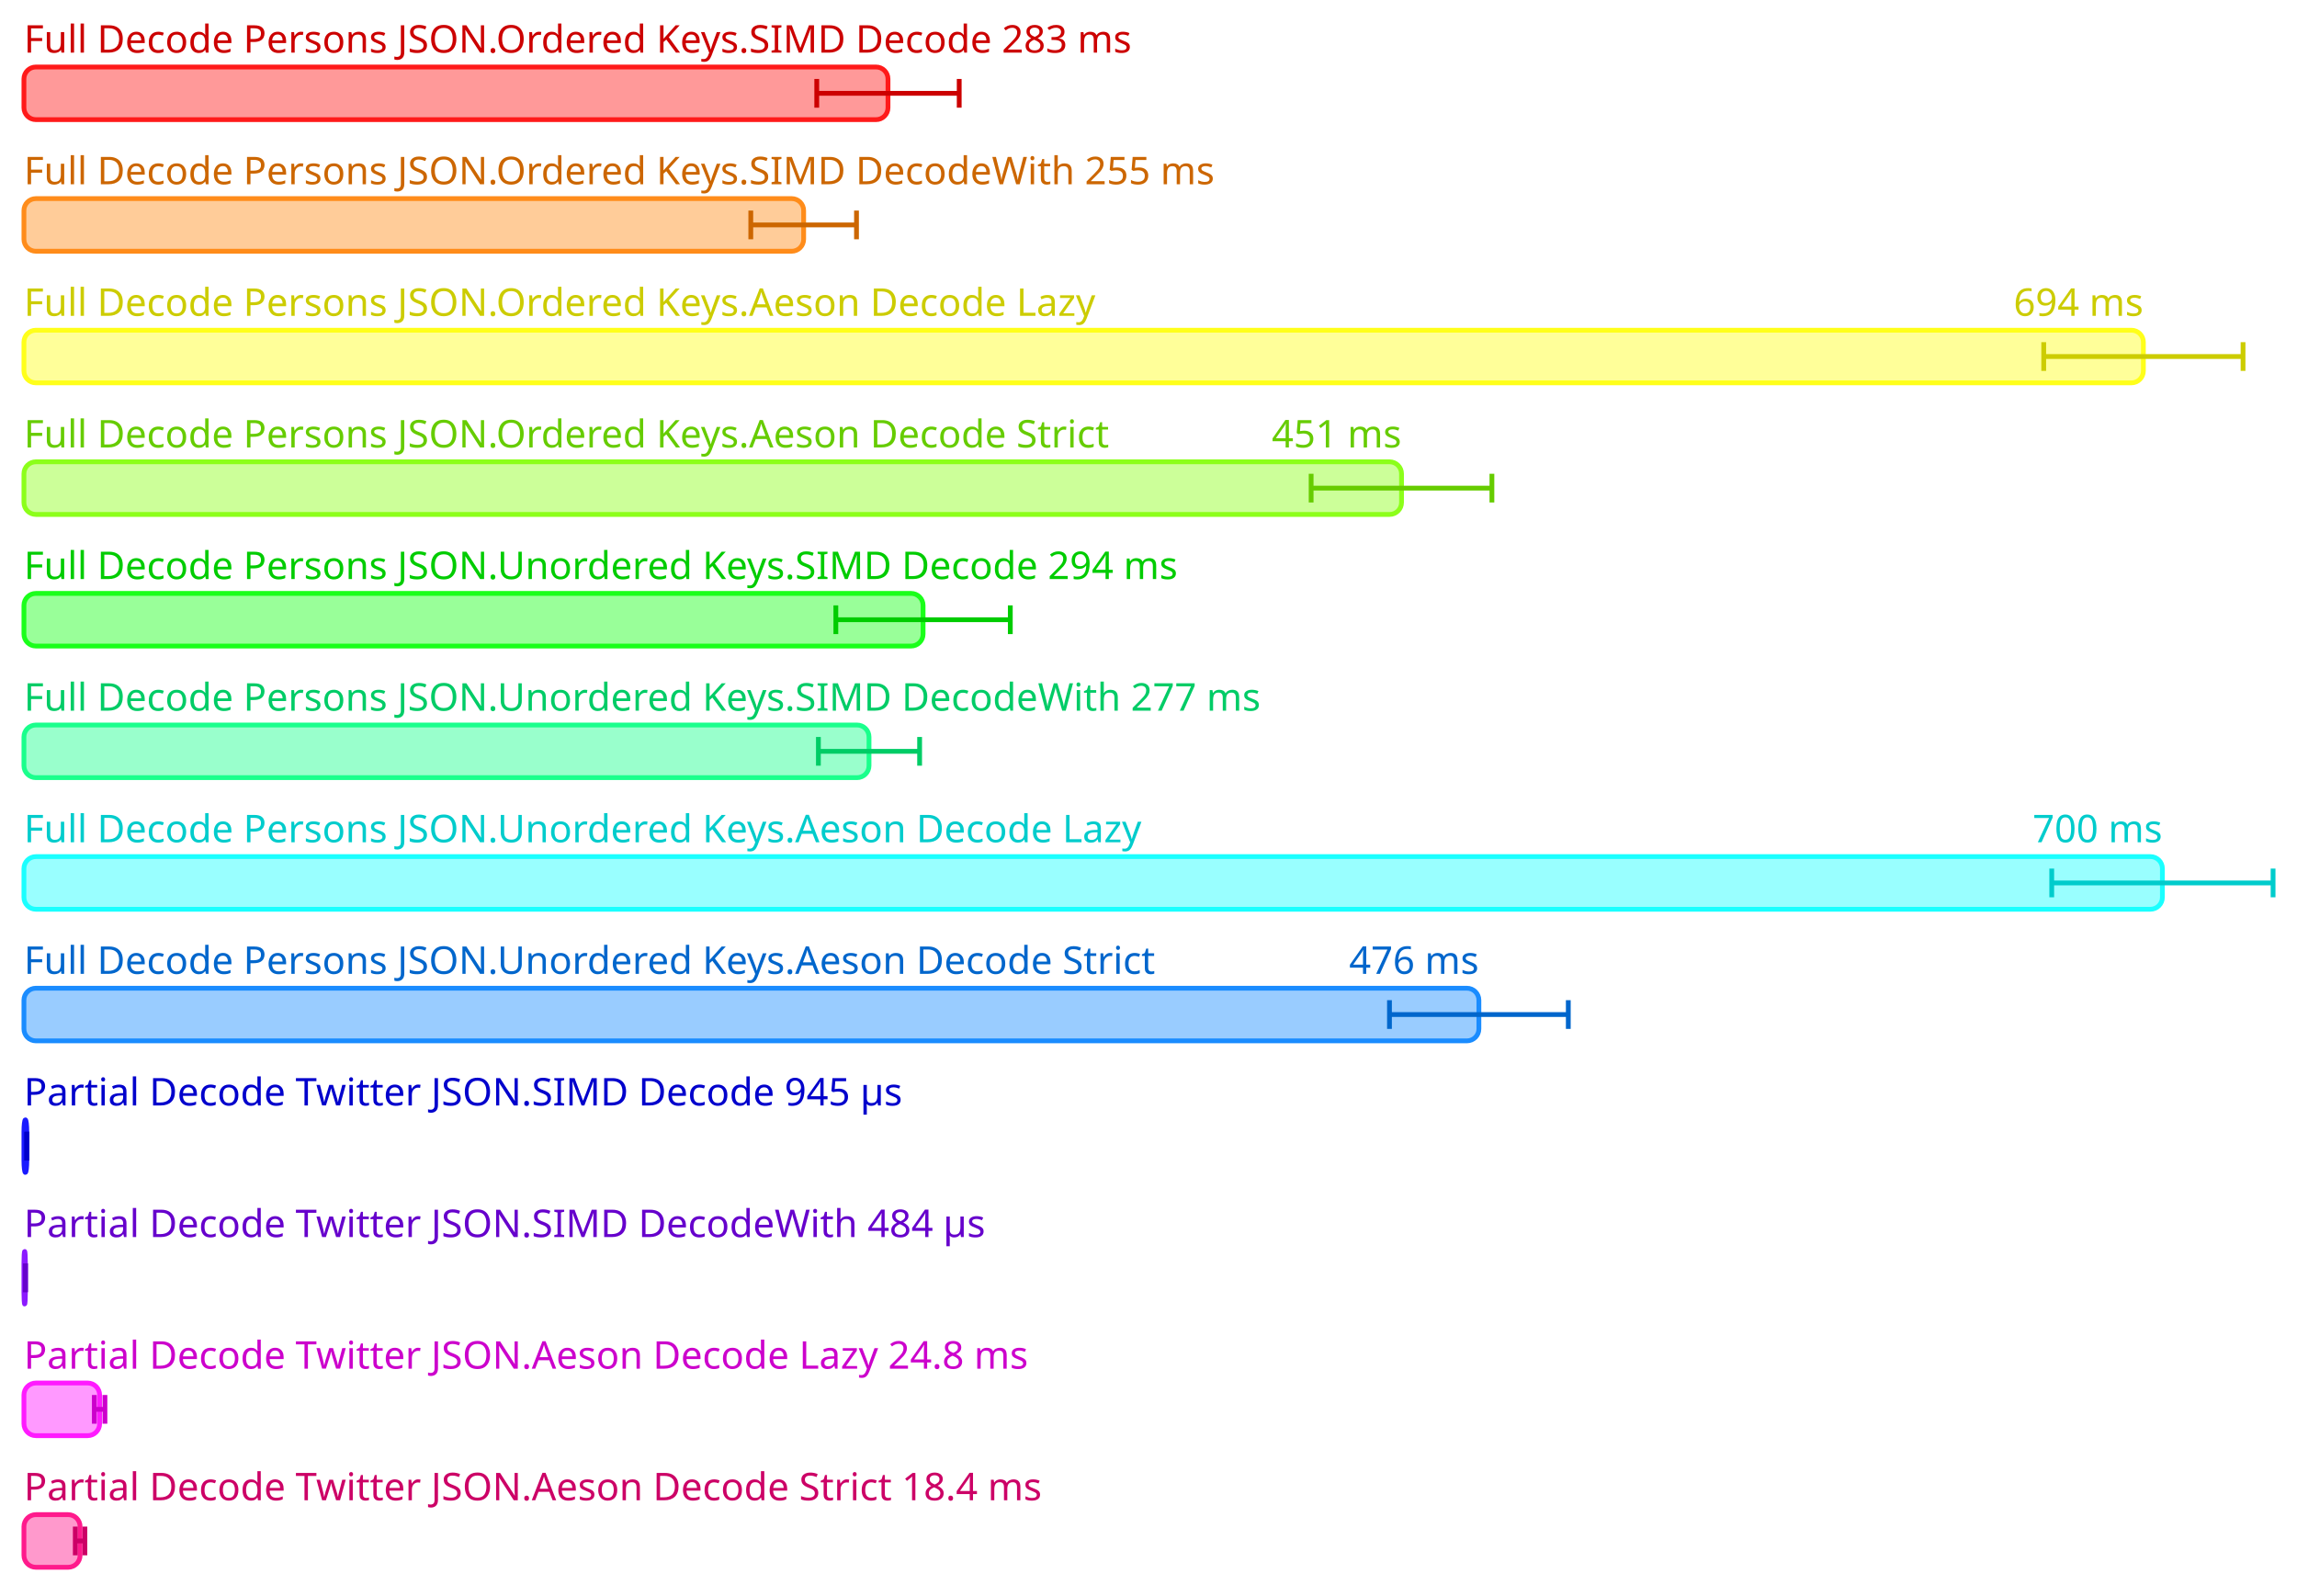
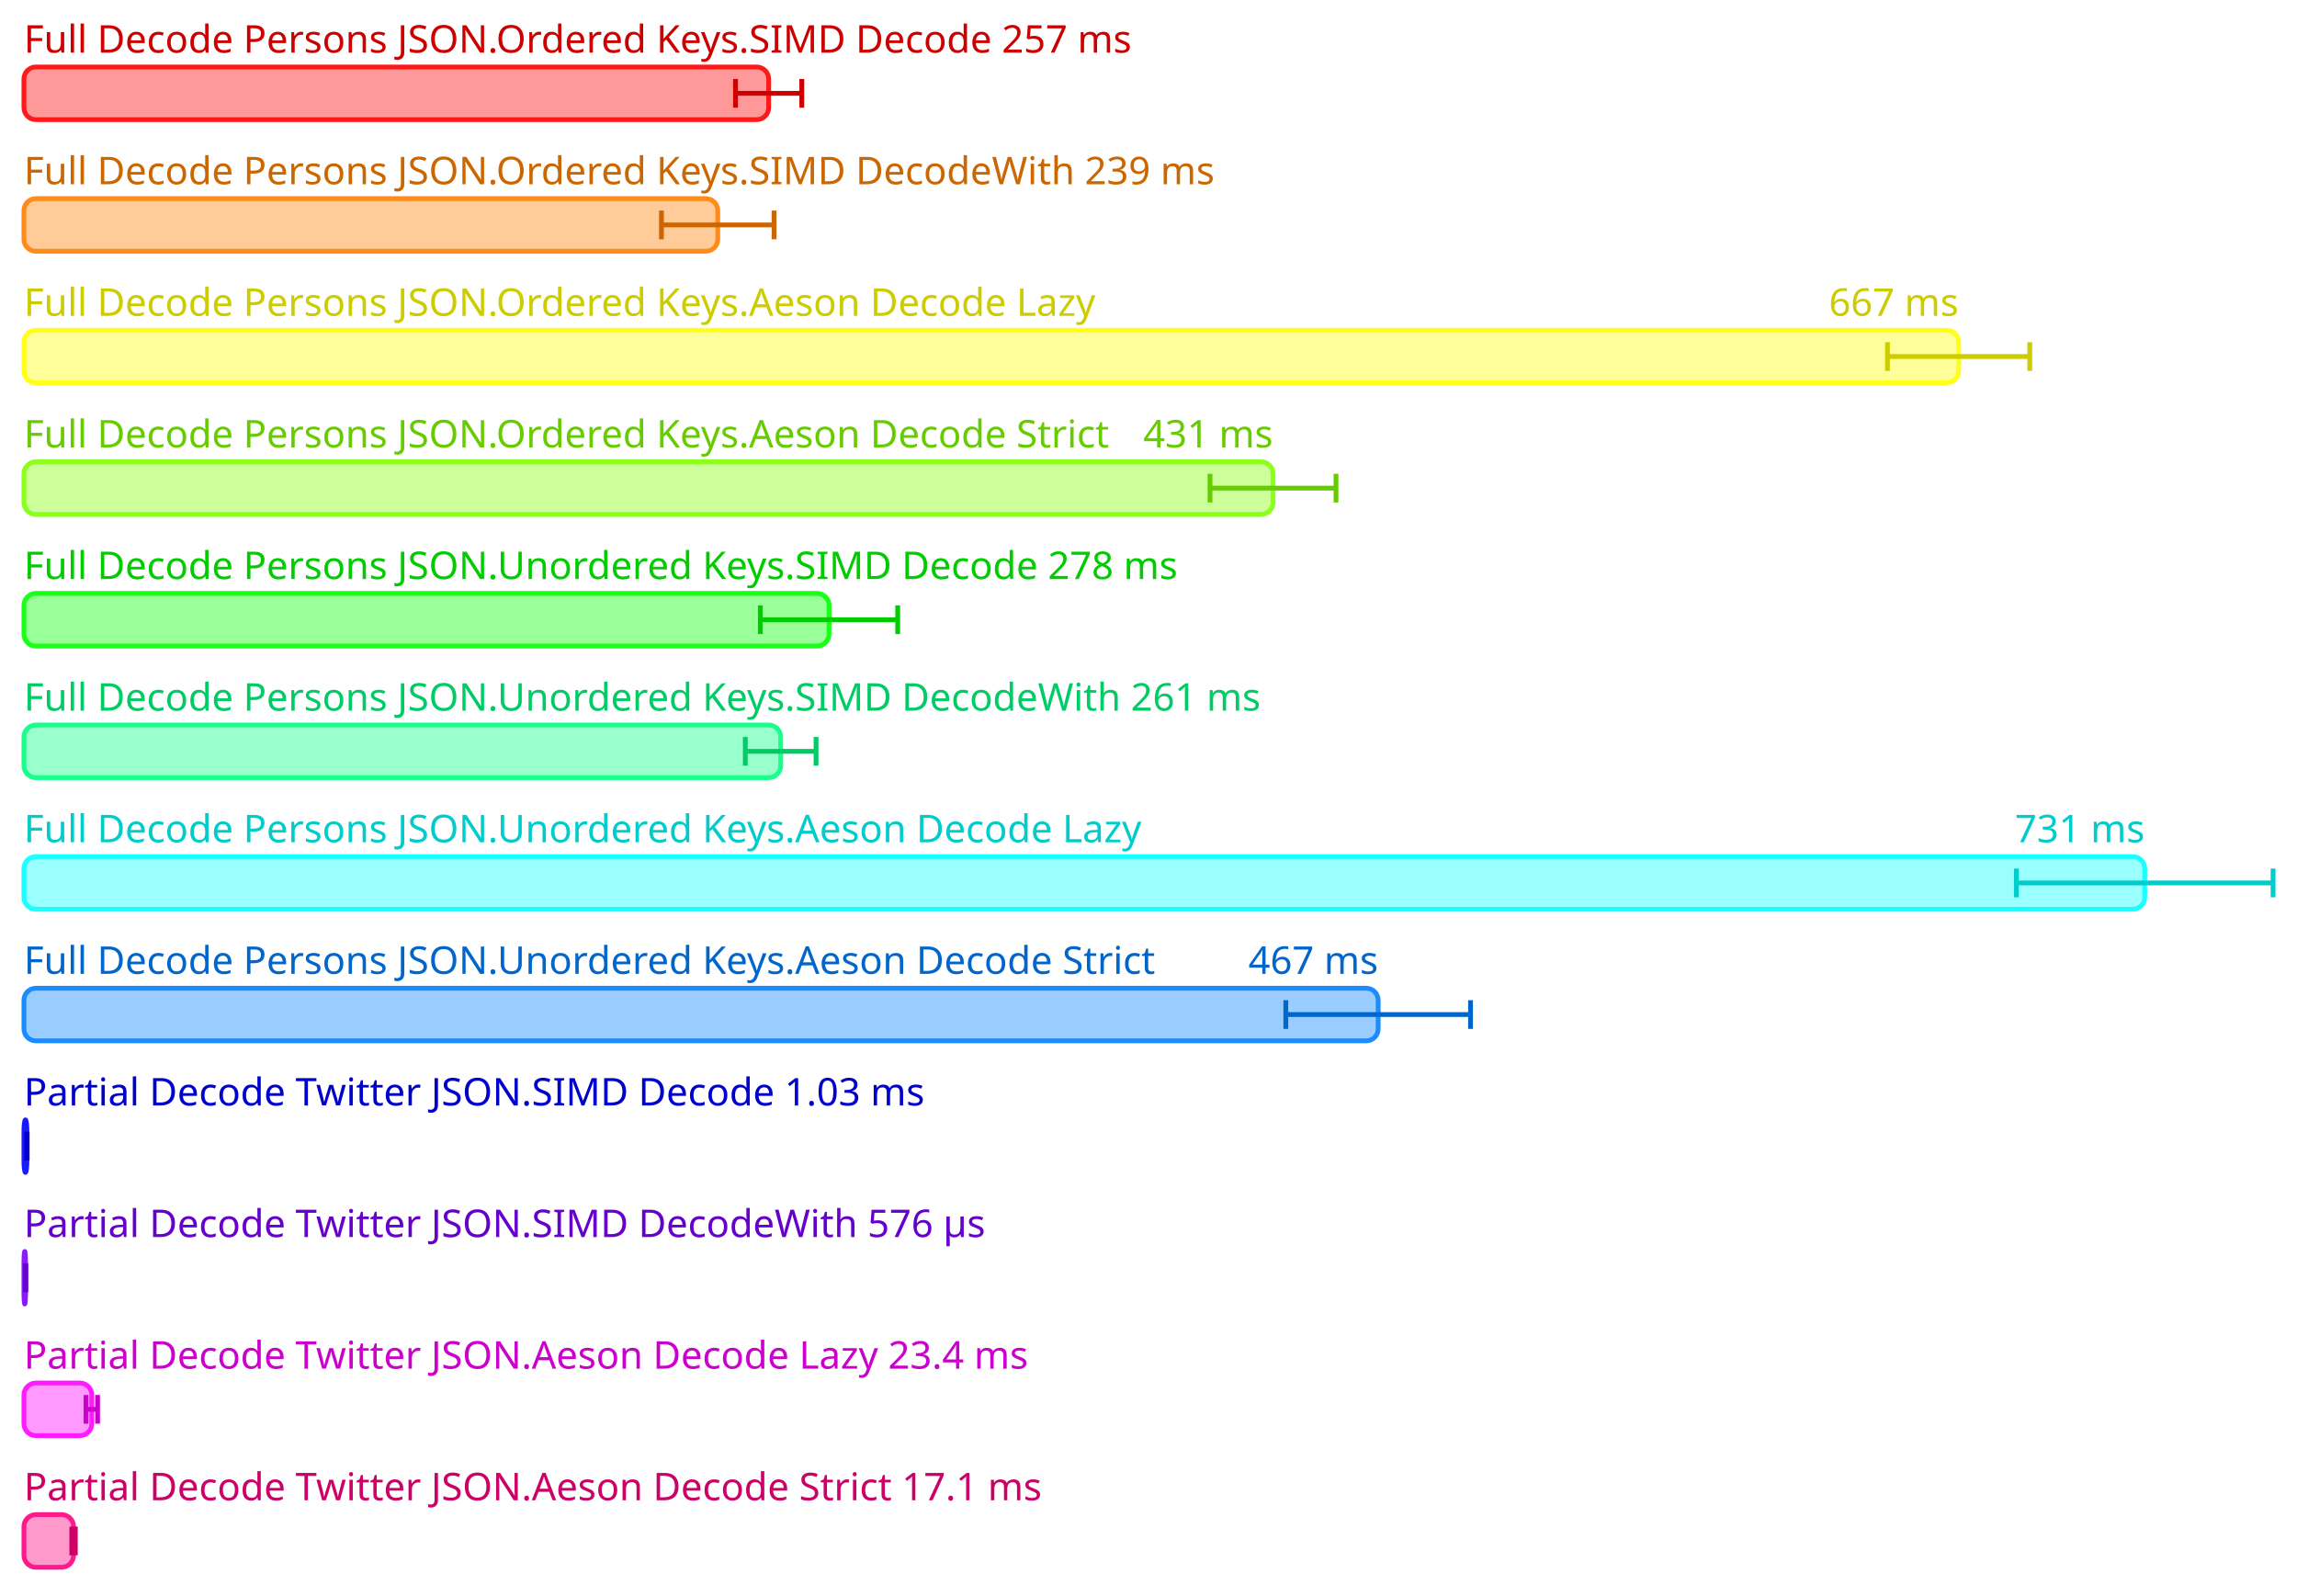
<svg xmlns="http://www.w3.org/2000/svg" height="667" width="960.0" font-size="16" font-family="sans-serif" stroke-width="2">
  <g transform="translate(10.0 0)">
-     <text fill="hsl(0, 100%, 40%)" y="22">Full Decode Persons JSON.Ordered Keys.SIMD Decode 283  ms</text>
+     <text fill="hsl(0, 100%, 40%)" y="22">Full Decode Persons JSON.Ordered Keys.SIMD Decode 257  ms</text>
    <g>
-       <rect y="28" rx="5" height="22" width="361.121" fill="hsl(0, 100%, 80%)" stroke="hsl(0, 100%, 55%)" />
+       <rect y="28" rx="5" height="22" width="311.244" fill="hsl(0, 100%, 80%)" stroke="hsl(0, 100%, 55%)" />
      <g stroke="hsl(0, 100%, 40%)">
-         <line x1="331.352" x2="390.889" y1="39" y2="39" />
-         <line x1="331.352" x2="331.352" y1="33" y2="45" />
-         <line x1="390.889" x2="390.889" y1="33" y2="45" />
+         <line x1="297.397" x2="325.092" y1="39" y2="39" />
+         <line x1="297.397" x2="297.397" y1="33" y2="45" />
+         <line x1="325.092" x2="325.092" y1="33" y2="45" />
      </g>
    </g>
-     <text fill="hsl(30, 100%, 40%)" y="77">Full Decode Persons JSON.Ordered Keys.SIMD DecodeWith 255  ms</text>
+     <text fill="hsl(30, 100%, 40%)" y="77">Full Decode Persons JSON.Ordered Keys.SIMD DecodeWith 239  ms</text>
    <g>
-       <rect y="83" rx="5" height="22" width="325.872" fill="hsl(30, 100%, 80%)" stroke="hsl(30, 100%, 55%)" />
+       <rect y="83" rx="5" height="22" width="289.977" fill="hsl(30, 100%, 80%)" stroke="hsl(30, 100%, 55%)" />
      <g stroke="hsl(30, 100%, 40%)">
-         <line x1="303.782" x2="347.961" y1="94" y2="94" />
-         <line x1="303.782" x2="303.782" y1="88" y2="100" />
-         <line x1="347.961" x2="347.961" y1="88" y2="100" />
+         <line x1="266.443" x2="313.511" y1="94" y2="94" />
+         <line x1="266.443" x2="266.443" y1="88" y2="100" />
+         <line x1="313.511" x2="313.511" y1="88" y2="100" />
      </g>
    </g>
    <g fill="hsl(60, 100%, 40%)">
      <text y="132">Full Decode Persons JSON.Ordered Keys.Aeson Decode Lazy</text>
-       <text y="132" x="885.796" text-anchor="end">694  ms</text>
+       <text y="132" x="808.576" text-anchor="end">667  ms</text>
    </g>
    <g>
-       <rect y="138" rx="5" height="22" width="885.796" fill="hsl(60, 100%, 80%)" stroke="hsl(60, 100%, 55%)" />
+       <rect y="138" rx="5" height="22" width="808.576" fill="hsl(60, 100%, 80%)" stroke="hsl(60, 100%, 55%)" />
      <g stroke="hsl(60, 100%, 40%)">
-         <line x1="844.14" x2="927.451" y1="149" y2="149" />
-         <line x1="844.14" x2="844.14" y1="143" y2="155" />
-         <line x1="927.451" x2="927.451" y1="143" y2="155" />
+         <line x1="778.843" x2="838.309" y1="149" y2="149" />
+         <line x1="778.843" x2="778.843" y1="143" y2="155" />
+         <line x1="838.309" x2="838.309" y1="143" y2="155" />
      </g>
    </g>
    <g fill="hsl(90, 100%, 40%)">
      <text y="187">Full Decode Persons JSON.Ordered Keys.Aeson Decode Strict</text>
-       <text y="187" x="575.747" text-anchor="end">451  ms</text>
+       <text y="187" x="522.039" text-anchor="end">431  ms</text>
    </g>
    <g>
-       <rect y="193" rx="5" height="22" width="575.747" fill="hsl(90, 100%, 80%)" stroke="hsl(90, 100%, 55%)" />
+       <rect y="193" rx="5" height="22" width="522.039" fill="hsl(90, 100%, 80%)" stroke="hsl(90, 100%, 55%)" />
      <g stroke="hsl(90, 100%, 40%)">
-         <line x1="537.969" x2="613.524" y1="204" y2="204" />
-         <line x1="537.969" x2="537.969" y1="198" y2="210" />
-         <line x1="613.524" x2="613.524" y1="198" y2="210" />
+         <line x1="495.708" x2="548.369" y1="204" y2="204" />
+         <line x1="495.708" x2="495.708" y1="198" y2="210" />
+         <line x1="548.369" x2="548.369" y1="198" y2="210" />
      </g>
    </g>
-     <text fill="hsl(120, 100%, 40%)" y="242">Full Decode Persons JSON.Unordered Keys.SIMD Decode 294  ms</text>
+     <text fill="hsl(120, 100%, 40%)" y="242">Full Decode Persons JSON.Unordered Keys.SIMD Decode 278  ms</text>
    <g>
-       <rect y="248" rx="5" height="22" width="375.786" fill="hsl(120, 100%, 80%)" stroke="hsl(120, 100%, 55%)" />
+       <rect y="248" rx="5" height="22" width="336.477" fill="hsl(120, 100%, 80%)" stroke="hsl(120, 100%, 55%)" />
      <g stroke="hsl(120, 100%, 40%)">
-         <line x1="339.331" x2="412.241" y1="259" y2="259" />
-         <line x1="339.331" x2="339.331" y1="253" y2="265" />
-         <line x1="412.241" x2="412.241" y1="253" y2="265" />
+         <line x1="307.773" x2="365.181" y1="259" y2="259" />
+         <line x1="307.773" x2="307.773" y1="253" y2="265" />
+         <line x1="365.181" x2="365.181" y1="253" y2="265" />
      </g>
    </g>
-     <text fill="hsl(150, 100%, 40%)" y="297">Full Decode Persons JSON.Unordered Keys.SIMD DecodeWith 277  ms</text>
+     <text fill="hsl(150, 100%, 40%)" y="297">Full Decode Persons JSON.Unordered Keys.SIMD DecodeWith 261  ms</text>
    <g>
-       <rect y="303" rx="5" height="22" width="353.189" fill="hsl(150, 100%, 80%)" stroke="hsl(150, 100%, 55%)" />
+       <rect y="303" rx="5" height="22" width="316.275" fill="hsl(150, 100%, 80%)" stroke="hsl(150, 100%, 55%)" />
      <g stroke="hsl(150, 100%, 40%)">
-         <line x1="332.036" x2="374.342" y1="314" y2="314" />
-         <line x1="332.036" x2="332.036" y1="308" y2="320" />
-         <line x1="374.342" x2="374.342" y1="308" y2="320" />
+         <line x1="301.495" x2="331.055" y1="314" y2="314" />
+         <line x1="301.495" x2="301.495" y1="308" y2="320" />
+         <line x1="331.055" x2="331.055" y1="308" y2="320" />
      </g>
    </g>
    <g fill="hsl(180, 100%, 40%)">
      <text y="352">Full Decode Persons JSON.Unordered Keys.Aeson Decode Lazy</text>
-       <text y="352" x="893.746" text-anchor="end">700  ms</text>
+       <text y="352" x="886.358" text-anchor="end">731  ms</text>
    </g>
    <g>
-       <rect y="358" rx="5" height="22" width="893.746" fill="hsl(180, 100%, 80%)" stroke="hsl(180, 100%, 55%)" />
+       <rect y="358" rx="5" height="22" width="886.358" fill="hsl(180, 100%, 80%)" stroke="hsl(180, 100%, 55%)" />
      <g stroke="hsl(180, 100%, 40%)">
-         <line x1="847.492" x2="940.0" y1="369" y2="369" />
-         <line x1="847.492" x2="847.492" y1="363" y2="375" />
+         <line x1="832.717" x2="940.0" y1="369" y2="369" />
+         <line x1="832.717" x2="832.717" y1="363" y2="375" />
        <line x1="940.0" x2="940.0" y1="363" y2="375" />
      </g>
    </g>
    <g fill="hsl(210, 100%, 40%)">
      <text y="407">Full Decode Persons JSON.Unordered Keys.Aeson Decode Strict</text>
-       <text y="407" x="608.079" text-anchor="end">476  ms</text>
+       <text y="407" x="565.986" text-anchor="end">467  ms</text>
    </g>
    <g>
-       <rect y="413" rx="5" height="22" width="608.079" fill="hsl(210, 100%, 80%)" stroke="hsl(210, 100%, 55%)" />
+       <rect y="413" rx="5" height="22" width="565.986" fill="hsl(210, 100%, 80%)" stroke="hsl(210, 100%, 55%)" />
      <g stroke="hsl(210, 100%, 40%)">
-         <line x1="570.71" x2="645.448" y1="424" y2="424" />
-         <line x1="570.71" x2="570.71" y1="418" y2="430" />
-         <line x1="645.448" x2="645.448" y1="418" y2="430" />
+         <line x1="527.389" x2="604.584" y1="424" y2="424" />
+         <line x1="527.389" x2="527.389" y1="418" y2="430" />
+         <line x1="604.584" x2="604.584" y1="418" y2="430" />
      </g>
    </g>
-     <text fill="hsl(240, 100%, 40%)" y="462">Partial Decode Twitter JSON.SIMD Decode 945  μs</text>
+     <text fill="hsl(240, 100%, 40%)" y="462">Partial Decode Twitter JSON.SIMD Decode 1.03 ms</text>
    <g>
-       <rect y="468" rx="5" height="22" width="1.206" fill="hsl(240, 100%, 80%)" stroke="hsl(240, 100%, 55%)" />
+       <rect y="468" rx="5" height="22" width="1.251" fill="hsl(240, 100%, 80%)" stroke="hsl(240, 100%, 55%)" />
      <g stroke="hsl(240, 100%, 40%)">
-         <line x1="1.169" x2="1.242" y1="479" y2="479" />
-         <line x1="1.169" x2="1.169" y1="473" y2="485" />
-         <line x1="1.242" x2="1.242" y1="473" y2="485" />
+         <line x1="1.153" x2="1.349" y1="479" y2="479" />
+         <line x1="1.153" x2="1.153" y1="473" y2="485" />
+         <line x1="1.349" x2="1.349" y1="473" y2="485" />
      </g>
    </g>
-     <text fill="hsl(270, 100%, 40%)" y="517">Partial Decode Twitter JSON.SIMD DecodeWith 484  μs</text>
+     <text fill="hsl(270, 100%, 40%)" y="517">Partial Decode Twitter JSON.SIMD DecodeWith 576  μs</text>
    <g>
-       <rect y="523" rx="5" height="22" width="0.618" fill="hsl(270, 100%, 80%)" stroke="hsl(270, 100%, 55%)" />
+       <rect y="523" rx="5" height="22" width="0.698" fill="hsl(270, 100%, 80%)" stroke="hsl(270, 100%, 55%)" />
      <g stroke="hsl(270, 100%, 40%)">
-         <line x1="0.569" x2="0.667" y1="534" y2="534" />
-         <line x1="0.569" x2="0.569" y1="528" y2="540" />
-         <line x1="0.667" x2="0.667" y1="528" y2="540" />
+         <line x1="0.665" x2="0.732" y1="534" y2="534" />
+         <line x1="0.665" x2="0.665" y1="528" y2="540" />
+         <line x1="0.732" x2="0.732" y1="528" y2="540" />
      </g>
    </g>
-     <text fill="hsl(300, 100%, 40%)" y="572">Partial Decode Twitter JSON.Aeson Decode Lazy 24.8 ms</text>
+     <text fill="hsl(300, 100%, 40%)" y="572">Partial Decode Twitter JSON.Aeson Decode Lazy 23.4 ms</text>
    <g>
-       <rect y="578" rx="5" height="22" width="31.637" fill="hsl(300, 100%, 80%)" stroke="hsl(300, 100%, 55%)" />
+       <rect y="578" rx="5" height="22" width="28.364" fill="hsl(300, 100%, 80%)" stroke="hsl(300, 100%, 55%)" />
      <g stroke="hsl(300, 100%, 40%)">
-         <line x1="29.422" x2="33.852" y1="589" y2="589" />
-         <line x1="29.422" x2="29.422" y1="583" y2="595" />
-         <line x1="33.852" x2="33.852" y1="583" y2="595" />
+         <line x1="25.944" x2="30.784" y1="589" y2="589" />
+         <line x1="25.944" x2="25.944" y1="583" y2="595" />
+         <line x1="30.784" x2="30.784" y1="583" y2="595" />
      </g>
    </g>
-     <text fill="hsl(330, 100%, 40%)" y="627">Partial Decode Twitter JSON.Aeson Decode Strict 18.4 ms</text>
+     <text fill="hsl(330, 100%, 40%)" y="627">Partial Decode Twitter JSON.Aeson Decode Strict 17.1 ms</text>
    <g>
-       <rect y="633" rx="5" height="22" width="23.473" fill="hsl(330, 100%, 80%)" stroke="hsl(330, 100%, 55%)" />
+       <rect y="633" rx="5" height="22" width="20.743" fill="hsl(330, 100%, 80%)" stroke="hsl(330, 100%, 55%)" />
      <g stroke="hsl(330, 100%, 40%)">
-         <line x1="21.47" x2="25.477" y1="644" y2="644" />
-         <line x1="21.47" x2="21.47" y1="638" y2="650" />
-         <line x1="25.477" x2="25.477" y1="638" y2="650" />
+         <line x1="20.001" x2="21.485" y1="644" y2="644" />
+         <line x1="20.001" x2="20.001" y1="638" y2="650" />
+         <line x1="21.485" x2="21.485" y1="638" y2="650" />
      </g>
    </g>
  </g>
</svg>
